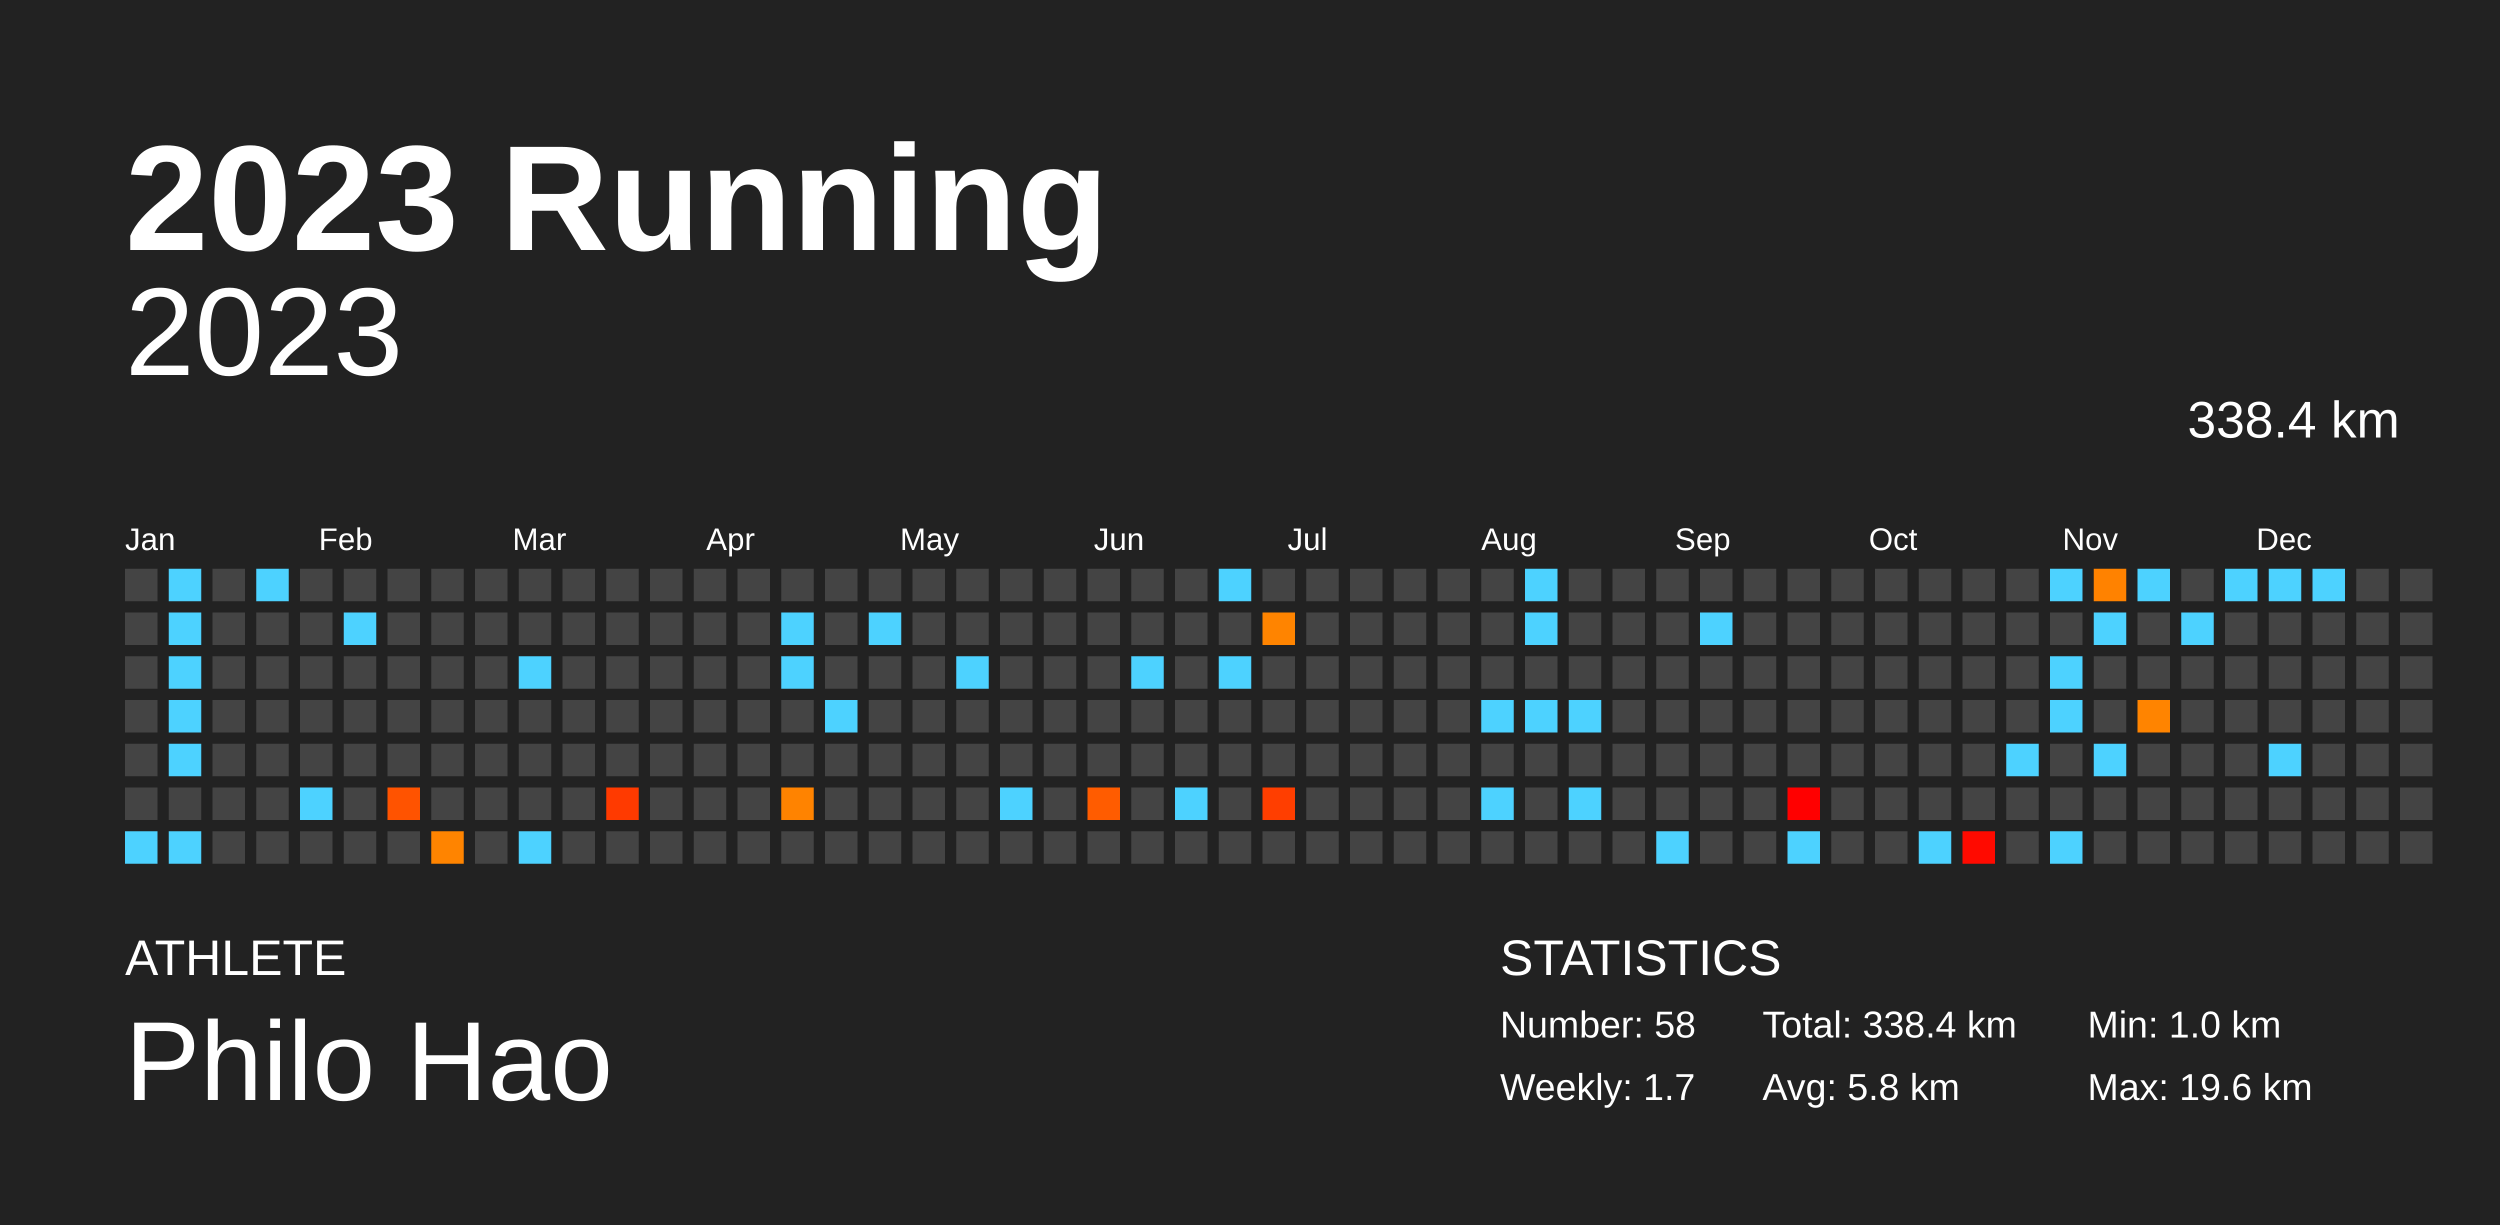
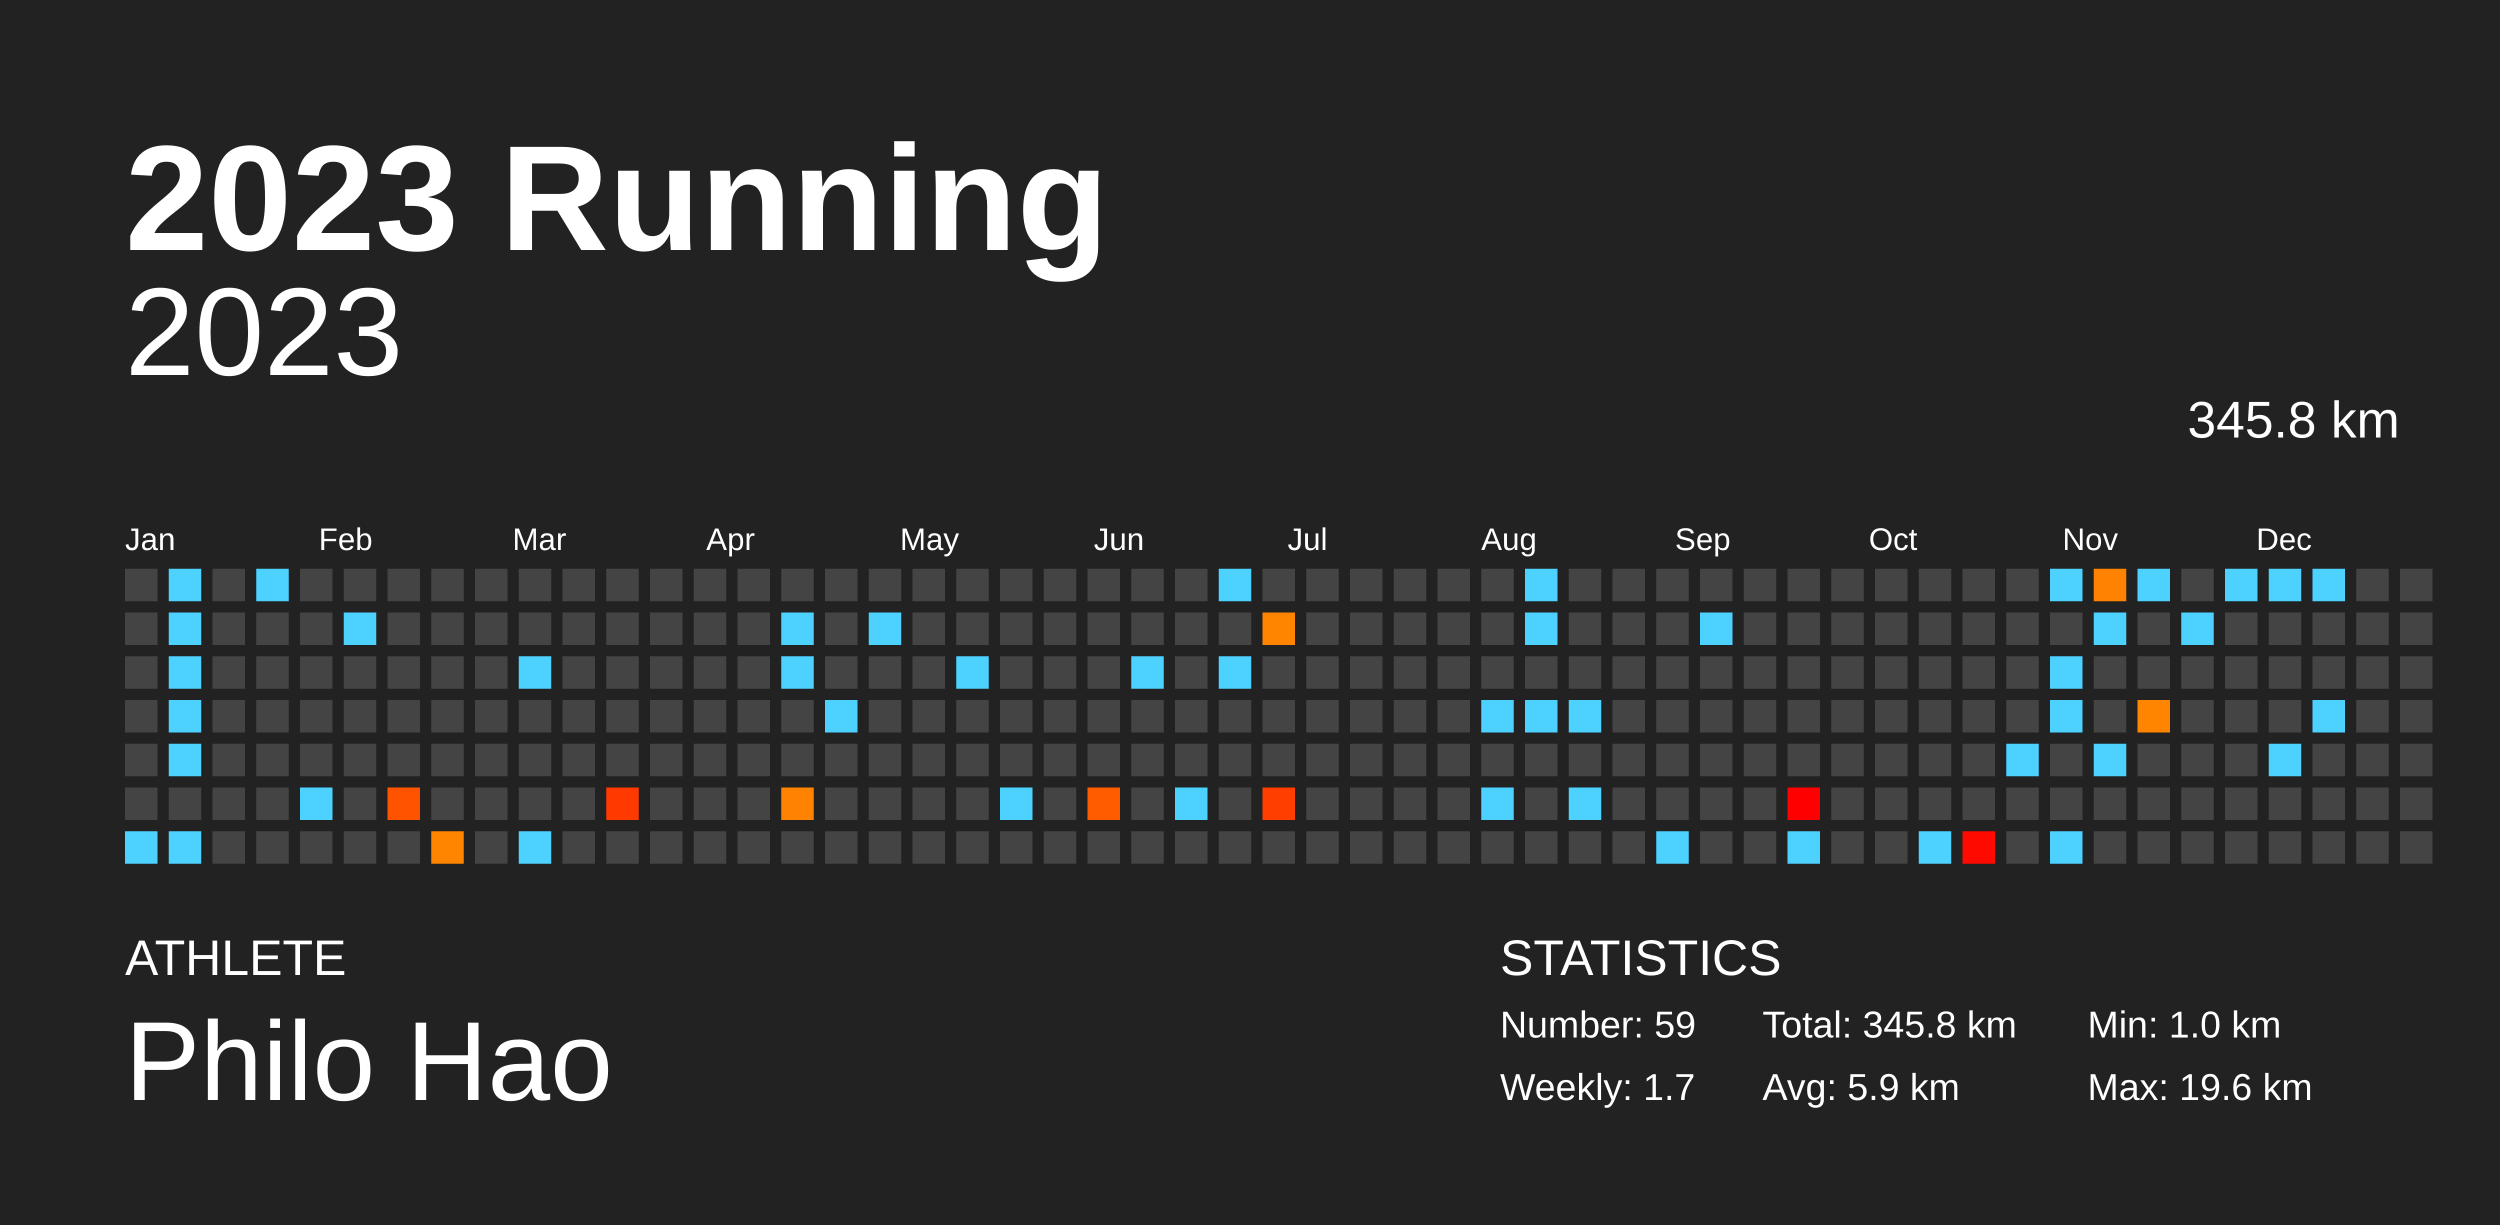
<svg xmlns="http://www.w3.org/2000/svg" baseProfile="full" height="98mm" version="1.1" viewBox="0,0,200,98" width="200mm">
  <defs />
  <rect fill="#222222" height="98" width="200" x="0" y="0" />
  <text fill="#FFFFFF" style="font-size:12px; font-family:Arial; font-weight:bold;" x="10" y="20">2023 Running</text>
  <text fill="#FFFFFF" style="font-size:4px; font-family:Arial" x="10" y="78">ATHLETE</text>
  <text fill="#FFFFFF" style="font-size:9px; font-family:Arial" x="10" y="88">Philo Hao</text>
  <text fill="#FFFFFF" style="font-size:4px; font-family:Arial" x="120" y="78">STATISTICS</text>
-   <text fill="#FFFFFF" style="font-size:3px; font-family:Arial" x="120" y="83">Number: 58</text>
+   <text fill="#FFFFFF" style="font-size:3px; font-family:Arial" x="120" y="83">Number: 59</text>
  <text fill="#FFFFFF" style="font-size:3px; font-family:Arial" x="120" y="88">Weekly: 1.7</text>
-   <text fill="#FFFFFF" style="font-size:3px; font-family:Arial" x="141" y="83">Total: 338.4 km</text>
-   <text fill="#FFFFFF" style="font-size:3px; font-family:Arial" x="141" y="88">Avg: 5.8 km</text>
+   <text fill="#FFFFFF" style="font-size:3px; font-family:Arial" x="141" y="83">Total: 345.8 km</text>
+   <text fill="#FFFFFF" style="font-size:3px; font-family:Arial" x="141" y="88">Avg: 5.9 km</text>
  <text fill="#FFFFFF" style="font-size:3px; font-family:Arial" x="167" y="83">Min: 1.0 km</text>
  <text fill="#FFFFFF" style="font-size:3px; font-family:Arial" x="167" y="88">Max: 19.6 km</text>
  <text alignment-baseline="hanging" fill="#FFFFFF" style="font-size:10.0px; font-family:Arial;" x="10" y="30">2023</text>
-   <text alignment-baseline="hanging" fill="#FFFFFF" style="font-size:4.125px; font-family:Arial;" x="175" y="35">338.4 km</text>
+   <text alignment-baseline="hanging" fill="#FFFFFF" style="font-size:4.125px; font-family:Arial;" x="175" y="35">345.8 km</text>
  <text fill="#FFFFFF" style="font-size:2.5px; font-family:Arial" x="10.0" y="44">Jan</text>
  <text fill="#FFFFFF" style="font-size:2.5px; font-family:Arial" x="25.5" y="44">Feb</text>
  <text fill="#FFFFFF" style="font-size:2.5px; font-family:Arial" x="41.0" y="44">Mar</text>
  <text fill="#FFFFFF" style="font-size:2.5px; font-family:Arial" x="56.5" y="44">Apr</text>
  <text fill="#FFFFFF" style="font-size:2.5px; font-family:Arial" x="72.0" y="44">May</text>
  <text fill="#FFFFFF" style="font-size:2.5px; font-family:Arial" x="87.5" y="44">Jun</text>
  <text fill="#FFFFFF" style="font-size:2.5px; font-family:Arial" x="103.0" y="44">Jul</text>
  <text fill="#FFFFFF" style="font-size:2.5px; font-family:Arial" x="118.5" y="44">Aug</text>
  <text fill="#FFFFFF" style="font-size:2.5px; font-family:Arial" x="134.0" y="44">Sep</text>
  <text fill="#FFFFFF" style="font-size:2.5px; font-family:Arial" x="149.5" y="44">Oct</text>
  <text fill="#FFFFFF" style="font-size:2.5px; font-family:Arial" x="165.0" y="44">Nov</text>
  <text fill="#FFFFFF" style="font-size:2.5px; font-family:Arial" x="180.5" y="44">Dec</text>
  <rect fill="#444444" height="2.6" width="2.6" x="10.0" y="45.5" />
  <rect fill="#444444" height="2.6" width="2.6" x="10.0" y="49.0" />
  <rect fill="#444444" height="2.6" width="2.6" x="10.0" y="52.5" />
  <rect fill="#444444" height="2.6" width="2.6" x="10.0" y="56.0" />
  <rect fill="#444444" height="2.6" width="2.6" x="10.0" y="59.5" />
  <rect fill="#444444" height="2.6" width="2.6" x="10.0" y="63.0" />
  <rect fill="#4dd2ff" height="2.6" width="2.6" x="10.0" y="66.5" />
  <rect fill="#4dd2ff" height="2.6" width="2.6" x="13.5" y="45.5" />
  <rect fill="#4dd2ff" height="2.6" width="2.6" x="13.5" y="49.0" />
  <rect fill="#4dd2ff" height="2.6" width="2.6" x="13.5" y="52.5" />
  <rect fill="#4dd2ff" height="2.6" width="2.6" x="13.5" y="56.0" />
  <rect fill="#4dd2ff" height="2.6" width="2.6" x="13.5" y="59.5" />
  <rect fill="#444444" height="2.6" width="2.6" x="13.5" y="63.0" />
  <rect fill="#4dd2ff" height="2.6" width="2.6" x="13.5" y="66.5" />
  <rect fill="#444444" height="2.6" width="2.6" x="17.0" y="45.5" />
  <rect fill="#444444" height="2.6" width="2.6" x="17.0" y="49.0" />
  <rect fill="#444444" height="2.6" width="2.6" x="17.0" y="52.5" />
  <rect fill="#444444" height="2.6" width="2.6" x="17.0" y="56.0" />
  <rect fill="#444444" height="2.6" width="2.6" x="17.0" y="59.5" />
  <rect fill="#444444" height="2.6" width="2.6" x="17.0" y="63.0" />
  <rect fill="#444444" height="2.6" width="2.6" x="17.0" y="66.5" />
  <rect fill="#4dd2ff" height="2.6" width="2.6" x="20.5" y="45.5" />
  <rect fill="#444444" height="2.6" width="2.6" x="20.5" y="49.0" />
  <rect fill="#444444" height="2.6" width="2.6" x="20.5" y="52.5" />
  <rect fill="#444444" height="2.6" width="2.6" x="20.5" y="56.0" />
  <rect fill="#444444" height="2.6" width="2.6" x="20.5" y="59.5" />
  <rect fill="#444444" height="2.6" width="2.6" x="20.5" y="63.0" />
  <rect fill="#444444" height="2.6" width="2.6" x="20.5" y="66.5" />
  <rect fill="#444444" height="2.6" width="2.6" x="24.0" y="45.5" />
  <rect fill="#444444" height="2.6" width="2.6" x="24.0" y="49.0" />
  <rect fill="#444444" height="2.6" width="2.6" x="24.0" y="52.5" />
  <rect fill="#444444" height="2.6" width="2.6" x="24.0" y="56.0" />
  <rect fill="#444444" height="2.6" width="2.6" x="24.0" y="59.5" />
  <rect fill="#4dd2ff" height="2.6" width="2.6" x="24.0" y="63.0" />
  <rect fill="#444444" height="2.6" width="2.6" x="24.0" y="66.5" />
  <rect fill="#444444" height="2.6" width="2.6" x="27.5" y="45.5" />
  <rect fill="#4dd2ff" height="2.6" width="2.6" x="27.5" y="49.0" />
  <rect fill="#444444" height="2.6" width="2.6" x="27.5" y="52.5" />
  <rect fill="#444444" height="2.6" width="2.6" x="27.5" y="56.0" />
  <rect fill="#444444" height="2.6" width="2.6" x="27.5" y="59.5" />
  <rect fill="#444444" height="2.6" width="2.6" x="27.5" y="63.0" />
  <rect fill="#444444" height="2.6" width="2.6" x="27.5" y="66.5" />
  <rect fill="#444444" height="2.6" width="2.6" x="31.0" y="45.5" />
  <rect fill="#444444" height="2.6" width="2.6" x="31.0" y="49.0" />
  <rect fill="#444444" height="2.6" width="2.6" x="31.0" y="52.5" />
  <rect fill="#444444" height="2.6" width="2.6" x="31.0" y="56.0" />
  <rect fill="#444444" height="2.6" width="2.6" x="31.0" y="59.5" />
  <rect fill="#ff5300" height="2.6" width="2.6" x="31.0" y="63.0" />
  <rect fill="#444444" height="2.6" width="2.6" x="31.0" y="66.5" />
  <rect fill="#444444" height="2.6" width="2.6" x="34.5" y="45.5" />
  <rect fill="#444444" height="2.6" width="2.6" x="34.5" y="49.0" />
  <rect fill="#444444" height="2.6" width="2.6" x="34.5" y="52.5" />
  <rect fill="#444444" height="2.6" width="2.6" x="34.5" y="56.0" />
  <rect fill="#444444" height="2.6" width="2.6" x="34.5" y="59.5" />
  <rect fill="#444444" height="2.6" width="2.6" x="34.5" y="63.0" />
  <rect fill="#ff8400" height="2.6" width="2.6" x="34.5" y="66.5" />
  <rect fill="#444444" height="2.6" width="2.6" x="38.0" y="45.5" />
  <rect fill="#444444" height="2.6" width="2.6" x="38.0" y="49.0" />
  <rect fill="#444444" height="2.6" width="2.6" x="38.0" y="52.5" />
  <rect fill="#444444" height="2.6" width="2.6" x="38.0" y="56.0" />
  <rect fill="#444444" height="2.6" width="2.6" x="38.0" y="59.5" />
  <rect fill="#444444" height="2.6" width="2.6" x="38.0" y="63.0" />
  <rect fill="#444444" height="2.6" width="2.6" x="38.0" y="66.5" />
  <rect fill="#444444" height="2.6" width="2.6" x="41.5" y="45.5" />
  <rect fill="#444444" height="2.6" width="2.6" x="41.5" y="49.0" />
  <rect fill="#4dd2ff" height="2.6" width="2.6" x="41.5" y="52.5" />
  <rect fill="#444444" height="2.6" width="2.6" x="41.5" y="56.0" />
  <rect fill="#444444" height="2.6" width="2.6" x="41.5" y="59.5" />
  <rect fill="#444444" height="2.6" width="2.6" x="41.5" y="63.0" />
  <rect fill="#4dd2ff" height="2.6" width="2.6" x="41.5" y="66.5" />
  <rect fill="#444444" height="2.6" width="2.6" x="45.0" y="45.5" />
  <rect fill="#444444" height="2.6" width="2.6" x="45.0" y="49.0" />
  <rect fill="#444444" height="2.6" width="2.6" x="45.0" y="52.5" />
  <rect fill="#444444" height="2.6" width="2.6" x="45.0" y="56.0" />
  <rect fill="#444444" height="2.6" width="2.6" x="45.0" y="59.5" />
  <rect fill="#444444" height="2.6" width="2.6" x="45.0" y="63.0" />
  <rect fill="#444444" height="2.6" width="2.6" x="45.0" y="66.5" />
  <rect fill="#444444" height="2.6" width="2.6" x="48.5" y="45.5" />
  <rect fill="#444444" height="2.6" width="2.6" x="48.5" y="49.0" />
  <rect fill="#444444" height="2.6" width="2.6" x="48.5" y="52.5" />
  <rect fill="#444444" height="2.6" width="2.6" x="48.5" y="56.0" />
  <rect fill="#444444" height="2.6" width="2.6" x="48.5" y="59.5" />
  <rect fill="#ff3a00" height="2.6" width="2.6" x="48.5" y="63.0" />
  <rect fill="#444444" height="2.6" width="2.6" x="48.5" y="66.5" />
  <rect fill="#444444" height="2.6" width="2.6" x="52.0" y="45.5" />
  <rect fill="#444444" height="2.6" width="2.6" x="52.0" y="49.0" />
  <rect fill="#444444" height="2.6" width="2.6" x="52.0" y="52.5" />
  <rect fill="#444444" height="2.6" width="2.6" x="52.0" y="56.0" />
  <rect fill="#444444" height="2.6" width="2.6" x="52.0" y="59.5" />
  <rect fill="#444444" height="2.6" width="2.6" x="52.0" y="63.0" />
  <rect fill="#444444" height="2.6" width="2.6" x="52.0" y="66.5" />
  <rect fill="#444444" height="2.6" width="2.6" x="55.5" y="45.5" />
  <rect fill="#444444" height="2.6" width="2.6" x="55.5" y="49.0" />
  <rect fill="#444444" height="2.6" width="2.6" x="55.5" y="52.5" />
  <rect fill="#444444" height="2.6" width="2.6" x="55.5" y="56.0" />
  <rect fill="#444444" height="2.6" width="2.6" x="55.5" y="59.5" />
  <rect fill="#444444" height="2.6" width="2.6" x="55.5" y="63.0" />
  <rect fill="#444444" height="2.6" width="2.6" x="55.5" y="66.5" />
  <rect fill="#444444" height="2.6" width="2.6" x="59.0" y="45.5" />
  <rect fill="#444444" height="2.6" width="2.6" x="59.0" y="49.0" />
  <rect fill="#444444" height="2.6" width="2.6" x="59.0" y="52.5" />
  <rect fill="#444444" height="2.6" width="2.6" x="59.0" y="56.0" />
  <rect fill="#444444" height="2.6" width="2.6" x="59.0" y="59.5" />
  <rect fill="#444444" height="2.6" width="2.6" x="59.0" y="63.0" />
  <rect fill="#444444" height="2.6" width="2.6" x="59.0" y="66.5" />
  <rect fill="#444444" height="2.6" width="2.6" x="62.5" y="45.5" />
  <rect fill="#4dd2ff" height="2.6" width="2.6" x="62.5" y="49.0" />
  <rect fill="#4dd2ff" height="2.6" width="2.6" x="62.5" y="52.5" />
  <rect fill="#444444" height="2.6" width="2.6" x="62.5" y="56.0" />
  <rect fill="#444444" height="2.6" width="2.6" x="62.5" y="59.5" />
  <rect fill="#ff8300" height="2.6" width="2.6" x="62.5" y="63.0" />
  <rect fill="#444444" height="2.6" width="2.6" x="62.5" y="66.5" />
  <rect fill="#444444" height="2.6" width="2.6" x="66.0" y="45.5" />
  <rect fill="#444444" height="2.6" width="2.6" x="66.0" y="49.0" />
  <rect fill="#444444" height="2.6" width="2.6" x="66.0" y="52.5" />
  <rect fill="#4dd2ff" height="2.6" width="2.6" x="66.0" y="56.0" />
  <rect fill="#444444" height="2.6" width="2.6" x="66.0" y="59.5" />
  <rect fill="#444444" height="2.6" width="2.6" x="66.0" y="63.0" />
  <rect fill="#444444" height="2.6" width="2.6" x="66.0" y="66.5" />
  <rect fill="#444444" height="2.6" width="2.6" x="69.5" y="45.5" />
  <rect fill="#4dd2ff" height="2.6" width="2.6" x="69.5" y="49.0" />
  <rect fill="#444444" height="2.6" width="2.6" x="69.5" y="52.5" />
  <rect fill="#444444" height="2.6" width="2.6" x="69.5" y="56.0" />
  <rect fill="#444444" height="2.6" width="2.6" x="69.5" y="59.5" />
  <rect fill="#444444" height="2.6" width="2.6" x="69.5" y="63.0" />
  <rect fill="#444444" height="2.6" width="2.6" x="69.5" y="66.5" />
  <rect fill="#444444" height="2.6" width="2.6" x="73.0" y="45.5" />
  <rect fill="#444444" height="2.6" width="2.6" x="73.0" y="49.0" />
  <rect fill="#444444" height="2.6" width="2.6" x="73.0" y="52.5" />
  <rect fill="#444444" height="2.6" width="2.6" x="73.0" y="56.0" />
  <rect fill="#444444" height="2.6" width="2.6" x="73.0" y="59.5" />
  <rect fill="#444444" height="2.6" width="2.6" x="73.0" y="63.0" />
  <rect fill="#444444" height="2.6" width="2.6" x="73.0" y="66.5" />
  <rect fill="#444444" height="2.6" width="2.6" x="76.5" y="45.5" />
  <rect fill="#444444" height="2.6" width="2.6" x="76.5" y="49.0" />
  <rect fill="#4dd2ff" height="2.6" width="2.6" x="76.5" y="52.5" />
  <rect fill="#444444" height="2.6" width="2.6" x="76.5" y="56.0" />
  <rect fill="#444444" height="2.6" width="2.6" x="76.5" y="59.5" />
  <rect fill="#444444" height="2.6" width="2.6" x="76.5" y="63.0" />
  <rect fill="#444444" height="2.6" width="2.6" x="76.5" y="66.5" />
  <rect fill="#444444" height="2.6" width="2.6" x="80.0" y="45.5" />
  <rect fill="#444444" height="2.6" width="2.6" x="80.0" y="49.0" />
  <rect fill="#444444" height="2.6" width="2.6" x="80.0" y="52.5" />
  <rect fill="#444444" height="2.6" width="2.6" x="80.0" y="56.0" />
  <rect fill="#444444" height="2.6" width="2.6" x="80.0" y="59.5" />
  <rect fill="#4dd2ff" height="2.6" width="2.6" x="80.0" y="63.0" />
  <rect fill="#444444" height="2.6" width="2.6" x="80.0" y="66.5" />
  <rect fill="#444444" height="2.6" width="2.6" x="83.5" y="45.5" />
  <rect fill="#444444" height="2.6" width="2.6" x="83.5" y="49.0" />
  <rect fill="#444444" height="2.6" width="2.6" x="83.5" y="52.5" />
  <rect fill="#444444" height="2.6" width="2.6" x="83.5" y="56.0" />
  <rect fill="#444444" height="2.6" width="2.6" x="83.5" y="59.5" />
  <rect fill="#444444" height="2.6" width="2.6" x="83.5" y="63.0" />
  <rect fill="#444444" height="2.6" width="2.6" x="83.5" y="66.5" />
  <rect fill="#444444" height="2.6" width="2.6" x="87.0" y="45.5" />
  <rect fill="#444444" height="2.6" width="2.6" x="87.0" y="49.0" />
  <rect fill="#444444" height="2.6" width="2.6" x="87.0" y="52.5" />
  <rect fill="#444444" height="2.6" width="2.6" x="87.0" y="56.0" />
  <rect fill="#444444" height="2.6" width="2.6" x="87.0" y="59.5" />
  <rect fill="#ff5c00" height="2.6" width="2.6" x="87.0" y="63.0" />
  <rect fill="#444444" height="2.6" width="2.6" x="87.0" y="66.5" />
  <rect fill="#444444" height="2.6" width="2.6" x="90.5" y="45.5" />
  <rect fill="#444444" height="2.6" width="2.6" x="90.5" y="49.0" />
  <rect fill="#4dd2ff" height="2.6" width="2.6" x="90.5" y="52.5" />
  <rect fill="#444444" height="2.6" width="2.6" x="90.5" y="56.0" />
  <rect fill="#444444" height="2.6" width="2.6" x="90.5" y="59.5" />
  <rect fill="#444444" height="2.6" width="2.6" x="90.5" y="63.0" />
  <rect fill="#444444" height="2.6" width="2.6" x="90.5" y="66.5" />
  <rect fill="#444444" height="2.6" width="2.6" x="94.0" y="45.5" />
  <rect fill="#444444" height="2.6" width="2.6" x="94.0" y="49.0" />
  <rect fill="#444444" height="2.6" width="2.6" x="94.0" y="52.5" />
  <rect fill="#444444" height="2.6" width="2.6" x="94.0" y="56.0" />
  <rect fill="#444444" height="2.6" width="2.6" x="94.0" y="59.5" />
  <rect fill="#4dd2ff" height="2.6" width="2.6" x="94.0" y="63.0" />
  <rect fill="#444444" height="2.6" width="2.6" x="94.0" y="66.5" />
  <rect fill="#4dd2ff" height="2.6" width="2.6" x="97.5" y="45.5" />
  <rect fill="#444444" height="2.6" width="2.6" x="97.5" y="49.0" />
  <rect fill="#4dd2ff" height="2.6" width="2.6" x="97.5" y="52.5" />
  <rect fill="#444444" height="2.6" width="2.6" x="97.5" y="56.0" />
  <rect fill="#444444" height="2.6" width="2.6" x="97.5" y="59.5" />
  <rect fill="#444444" height="2.6" width="2.6" x="97.5" y="63.0" />
  <rect fill="#444444" height="2.6" width="2.6" x="97.5" y="66.5" />
  <rect fill="#444444" height="2.6" width="2.6" x="101.0" y="45.5" />
  <rect fill="#ff8400" height="2.6" width="2.6" x="101.0" y="49.0" />
  <rect fill="#444444" height="2.6" width="2.6" x="101.0" y="52.5" />
  <rect fill="#444444" height="2.6" width="2.6" x="101.0" y="56.0" />
  <rect fill="#444444" height="2.6" width="2.6" x="101.0" y="59.5" />
  <rect fill="#ff3e00" height="2.6" width="2.6" x="101.0" y="63.0" />
  <rect fill="#444444" height="2.6" width="2.6" x="101.0" y="66.5" />
  <rect fill="#444444" height="2.6" width="2.6" x="104.5" y="45.5" />
  <rect fill="#444444" height="2.6" width="2.6" x="104.5" y="49.0" />
  <rect fill="#444444" height="2.6" width="2.6" x="104.5" y="52.5" />
  <rect fill="#444444" height="2.6" width="2.6" x="104.5" y="56.0" />
  <rect fill="#444444" height="2.6" width="2.6" x="104.5" y="59.5" />
  <rect fill="#444444" height="2.6" width="2.6" x="104.5" y="63.0" />
  <rect fill="#444444" height="2.6" width="2.6" x="104.5" y="66.5" />
  <rect fill="#444444" height="2.6" width="2.6" x="108.0" y="45.5" />
  <rect fill="#444444" height="2.6" width="2.6" x="108.0" y="49.0" />
  <rect fill="#444444" height="2.6" width="2.6" x="108.0" y="52.5" />
  <rect fill="#444444" height="2.6" width="2.6" x="108.0" y="56.0" />
  <rect fill="#444444" height="2.6" width="2.6" x="108.0" y="59.5" />
  <rect fill="#444444" height="2.6" width="2.6" x="108.0" y="63.0" />
  <rect fill="#444444" height="2.6" width="2.6" x="108.0" y="66.5" />
  <rect fill="#444444" height="2.6" width="2.6" x="111.5" y="45.5" />
  <rect fill="#444444" height="2.6" width="2.6" x="111.5" y="49.0" />
  <rect fill="#444444" height="2.6" width="2.6" x="111.5" y="52.5" />
  <rect fill="#444444" height="2.6" width="2.6" x="111.5" y="56.0" />
  <rect fill="#444444" height="2.6" width="2.6" x="111.5" y="59.5" />
  <rect fill="#444444" height="2.6" width="2.6" x="111.5" y="63.0" />
  <rect fill="#444444" height="2.6" width="2.6" x="111.5" y="66.5" />
  <rect fill="#444444" height="2.6" width="2.6" x="115.0" y="45.5" />
  <rect fill="#444444" height="2.6" width="2.6" x="115.0" y="49.0" />
  <rect fill="#444444" height="2.6" width="2.6" x="115.0" y="52.5" />
  <rect fill="#444444" height="2.6" width="2.6" x="115.0" y="56.0" />
  <rect fill="#444444" height="2.6" width="2.6" x="115.0" y="59.5" />
  <rect fill="#444444" height="2.6" width="2.6" x="115.0" y="63.0" />
  <rect fill="#444444" height="2.6" width="2.6" x="115.0" y="66.5" />
  <rect fill="#444444" height="2.6" width="2.6" x="118.5" y="45.5" />
  <rect fill="#444444" height="2.6" width="2.6" x="118.5" y="49.0" />
  <rect fill="#444444" height="2.6" width="2.6" x="118.5" y="52.5" />
  <rect fill="#4dd2ff" height="2.6" width="2.6" x="118.5" y="56.0" />
  <rect fill="#444444" height="2.6" width="2.6" x="118.5" y="59.5" />
  <rect fill="#4dd2ff" height="2.6" width="2.6" x="118.5" y="63.0" />
  <rect fill="#444444" height="2.6" width="2.6" x="118.5" y="66.5" />
  <rect fill="#4dd2ff" height="2.6" width="2.6" x="122.0" y="45.5" />
  <rect fill="#4dd2ff" height="2.6" width="2.6" x="122.0" y="49.0" />
  <rect fill="#444444" height="2.6" width="2.6" x="122.0" y="52.5" />
  <rect fill="#4dd2ff" height="2.6" width="2.6" x="122.0" y="56.0" />
  <rect fill="#444444" height="2.6" width="2.6" x="122.0" y="59.5" />
  <rect fill="#444444" height="2.6" width="2.6" x="122.0" y="63.0" />
  <rect fill="#444444" height="2.6" width="2.6" x="122.0" y="66.5" />
  <rect fill="#444444" height="2.6" width="2.6" x="125.5" y="45.5" />
  <rect fill="#444444" height="2.6" width="2.6" x="125.5" y="49.0" />
  <rect fill="#444444" height="2.6" width="2.6" x="125.5" y="52.5" />
  <rect fill="#4dd2ff" height="2.6" width="2.6" x="125.5" y="56.0" />
  <rect fill="#444444" height="2.6" width="2.6" x="125.5" y="59.5" />
  <rect fill="#4dd2ff" height="2.6" width="2.6" x="125.5" y="63.0" />
  <rect fill="#444444" height="2.6" width="2.6" x="125.5" y="66.5" />
  <rect fill="#444444" height="2.6" width="2.6" x="129.0" y="45.5" />
  <rect fill="#444444" height="2.6" width="2.6" x="129.0" y="49.0" />
  <rect fill="#444444" height="2.6" width="2.6" x="129.0" y="52.5" />
  <rect fill="#444444" height="2.6" width="2.6" x="129.0" y="56.0" />
  <rect fill="#444444" height="2.6" width="2.6" x="129.0" y="59.5" />
  <rect fill="#444444" height="2.6" width="2.6" x="129.0" y="63.0" />
  <rect fill="#444444" height="2.6" width="2.6" x="129.0" y="66.5" />
  <rect fill="#444444" height="2.6" width="2.6" x="132.5" y="45.5" />
  <rect fill="#444444" height="2.6" width="2.6" x="132.5" y="49.0" />
  <rect fill="#444444" height="2.6" width="2.6" x="132.5" y="52.5" />
  <rect fill="#444444" height="2.6" width="2.6" x="132.5" y="56.0" />
  <rect fill="#444444" height="2.6" width="2.6" x="132.5" y="59.5" />
  <rect fill="#444444" height="2.6" width="2.6" x="132.5" y="63.0" />
  <rect fill="#4dd2ff" height="2.6" width="2.6" x="132.5" y="66.5" />
  <rect fill="#444444" height="2.6" width="2.6" x="136.0" y="45.5" />
  <rect fill="#4dd2ff" height="2.6" width="2.6" x="136.0" y="49.0" />
  <rect fill="#444444" height="2.6" width="2.6" x="136.0" y="52.5" />
  <rect fill="#444444" height="2.6" width="2.6" x="136.0" y="56.0" />
  <rect fill="#444444" height="2.6" width="2.6" x="136.0" y="59.5" />
  <rect fill="#444444" height="2.6" width="2.6" x="136.0" y="63.0" />
  <rect fill="#444444" height="2.6" width="2.6" x="136.0" y="66.5" />
  <rect fill="#444444" height="2.6" width="2.6" x="139.5" y="45.5" />
  <rect fill="#444444" height="2.6" width="2.6" x="139.5" y="49.0" />
  <rect fill="#444444" height="2.6" width="2.6" x="139.5" y="52.5" />
  <rect fill="#444444" height="2.6" width="2.6" x="139.5" y="56.0" />
  <rect fill="#444444" height="2.6" width="2.6" x="139.5" y="59.5" />
  <rect fill="#444444" height="2.6" width="2.6" x="139.5" y="63.0" />
  <rect fill="#444444" height="2.6" width="2.6" x="139.5" y="66.5" />
  <rect fill="#444444" height="2.6" width="2.6" x="143.0" y="45.5" />
  <rect fill="#444444" height="2.6" width="2.6" x="143.0" y="49.0" />
  <rect fill="#444444" height="2.6" width="2.6" x="143.0" y="52.5" />
  <rect fill="#444444" height="2.6" width="2.6" x="143.0" y="56.0" />
  <rect fill="#444444" height="2.6" width="2.6" x="143.0" y="59.5" />
  <rect fill="#ff0000" height="2.6" width="2.6" x="143.0" y="63.0" />
  <rect fill="#4dd2ff" height="2.6" width="2.6" x="143.0" y="66.5" />
  <rect fill="#444444" height="2.6" width="2.6" x="146.5" y="45.5" />
  <rect fill="#444444" height="2.6" width="2.6" x="146.5" y="49.0" />
  <rect fill="#444444" height="2.6" width="2.6" x="146.5" y="52.5" />
  <rect fill="#444444" height="2.6" width="2.6" x="146.5" y="56.0" />
  <rect fill="#444444" height="2.6" width="2.6" x="146.5" y="59.5" />
  <rect fill="#444444" height="2.6" width="2.6" x="146.5" y="63.0" />
  <rect fill="#444444" height="2.6" width="2.6" x="146.5" y="66.5" />
  <rect fill="#444444" height="2.6" width="2.6" x="150.0" y="45.5" />
  <rect fill="#444444" height="2.6" width="2.6" x="150.0" y="49.0" />
  <rect fill="#444444" height="2.6" width="2.6" x="150.0" y="52.5" />
  <rect fill="#444444" height="2.6" width="2.6" x="150.0" y="56.0" />
  <rect fill="#444444" height="2.6" width="2.6" x="150.0" y="59.5" />
  <rect fill="#444444" height="2.6" width="2.6" x="150.0" y="63.0" />
  <rect fill="#444444" height="2.6" width="2.6" x="150.0" y="66.5" />
  <rect fill="#444444" height="2.6" width="2.6" x="153.5" y="45.5" />
  <rect fill="#444444" height="2.6" width="2.6" x="153.5" y="49.0" />
  <rect fill="#444444" height="2.6" width="2.6" x="153.5" y="52.5" />
  <rect fill="#444444" height="2.6" width="2.6" x="153.5" y="56.0" />
  <rect fill="#444444" height="2.6" width="2.6" x="153.5" y="59.5" />
  <rect fill="#444444" height="2.6" width="2.6" x="153.5" y="63.0" />
  <rect fill="#4dd2ff" height="2.6" width="2.6" x="153.5" y="66.5" />
  <rect fill="#444444" height="2.6" width="2.6" x="157.0" y="45.5" />
  <rect fill="#444444" height="2.6" width="2.6" x="157.0" y="49.0" />
  <rect fill="#444444" height="2.6" width="2.6" x="157.0" y="52.5" />
  <rect fill="#444444" height="2.6" width="2.6" x="157.0" y="56.0" />
  <rect fill="#444444" height="2.6" width="2.6" x="157.0" y="59.5" />
  <rect fill="#444444" height="2.6" width="2.6" x="157.0" y="63.0" />
  <rect fill="#ff0a00" height="2.6" width="2.6" x="157.0" y="66.5" />
  <rect fill="#444444" height="2.6" width="2.6" x="160.5" y="45.5" />
  <rect fill="#444444" height="2.6" width="2.6" x="160.5" y="49.0" />
  <rect fill="#444444" height="2.6" width="2.6" x="160.5" y="52.5" />
  <rect fill="#444444" height="2.6" width="2.6" x="160.5" y="56.0" />
  <rect fill="#4dd2ff" height="2.6" width="2.6" x="160.5" y="59.5" />
  <rect fill="#444444" height="2.6" width="2.6" x="160.5" y="63.0" />
  <rect fill="#444444" height="2.6" width="2.6" x="160.5" y="66.5" />
  <rect fill="#4dd2ff" height="2.6" width="2.6" x="164.0" y="45.5" />
  <rect fill="#444444" height="2.6" width="2.6" x="164.0" y="49.0" />
  <rect fill="#4dd2ff" height="2.6" width="2.6" x="164.0" y="52.5" />
  <rect fill="#4dd2ff" height="2.6" width="2.6" x="164.0" y="56.0" />
  <rect fill="#444444" height="2.6" width="2.6" x="164.0" y="59.5" />
  <rect fill="#444444" height="2.6" width="2.6" x="164.0" y="63.0" />
  <rect fill="#4dd2ff" height="2.6" width="2.6" x="164.0" y="66.5" />
  <rect fill="#ff8200" height="2.6" width="2.6" x="167.5" y="45.5" />
  <rect fill="#4dd2ff" height="2.6" width="2.6" x="167.5" y="49.0" />
  <rect fill="#444444" height="2.6" width="2.6" x="167.5" y="52.5" />
  <rect fill="#444444" height="2.6" width="2.6" x="167.5" y="56.0" />
  <rect fill="#4dd2ff" height="2.6" width="2.6" x="167.5" y="59.5" />
  <rect fill="#444444" height="2.6" width="2.6" x="167.5" y="63.0" />
  <rect fill="#444444" height="2.6" width="2.6" x="167.5" y="66.5" />
  <rect fill="#4dd2ff" height="2.6" width="2.6" x="171.0" y="45.5" />
  <rect fill="#444444" height="2.6" width="2.6" x="171.0" y="49.0" />
  <rect fill="#444444" height="2.6" width="2.6" x="171.0" y="52.5" />
  <rect fill="#ff8400" height="2.6" width="2.6" x="171.0" y="56.0" />
  <rect fill="#444444" height="2.6" width="2.6" x="171.0" y="59.5" />
  <rect fill="#444444" height="2.6" width="2.6" x="171.0" y="63.0" />
  <rect fill="#444444" height="2.6" width="2.6" x="171.0" y="66.5" />
  <rect fill="#444444" height="2.6" width="2.6" x="174.5" y="45.5" />
  <rect fill="#4dd2ff" height="2.6" width="2.6" x="174.5" y="49.0" />
  <rect fill="#444444" height="2.6" width="2.6" x="174.5" y="52.5" />
  <rect fill="#444444" height="2.6" width="2.6" x="174.5" y="56.0" />
  <rect fill="#444444" height="2.6" width="2.6" x="174.5" y="59.5" />
  <rect fill="#444444" height="2.6" width="2.6" x="174.5" y="63.0" />
  <rect fill="#444444" height="2.6" width="2.6" x="174.5" y="66.5" />
  <rect fill="#4dd2ff" height="2.6" width="2.6" x="178.0" y="45.5" />
  <rect fill="#444444" height="2.6" width="2.6" x="178.0" y="49.0" />
  <rect fill="#444444" height="2.6" width="2.6" x="178.0" y="52.5" />
  <rect fill="#444444" height="2.6" width="2.6" x="178.0" y="56.0" />
  <rect fill="#444444" height="2.6" width="2.6" x="178.0" y="59.5" />
  <rect fill="#444444" height="2.6" width="2.6" x="178.0" y="63.0" />
  <rect fill="#444444" height="2.6" width="2.6" x="178.0" y="66.5" />
  <rect fill="#4dd2ff" height="2.6" width="2.6" x="181.5" y="45.5" />
  <rect fill="#444444" height="2.6" width="2.6" x="181.5" y="49.0" />
  <rect fill="#444444" height="2.6" width="2.6" x="181.5" y="52.5" />
  <rect fill="#444444" height="2.6" width="2.6" x="181.5" y="56.0" />
  <rect fill="#4dd2ff" height="2.6" width="2.6" x="181.5" y="59.5" />
  <rect fill="#444444" height="2.6" width="2.6" x="181.5" y="63.0" />
  <rect fill="#444444" height="2.6" width="2.6" x="181.5" y="66.5" />
  <rect fill="#4dd2ff" height="2.6" width="2.6" x="185.0" y="45.5" />
  <rect fill="#444444" height="2.6" width="2.6" x="185.0" y="49.0" />
  <rect fill="#444444" height="2.6" width="2.6" x="185.0" y="52.5" />
-   <rect fill="#444444" height="2.6" width="2.6" x="185.0" y="56.0" />
+   <rect fill="#4dd2ff" height="2.6" width="2.6" x="185.0" y="56.0" />
  <rect fill="#444444" height="2.6" width="2.6" x="185.0" y="59.5" />
  <rect fill="#444444" height="2.6" width="2.6" x="185.0" y="63.0" />
  <rect fill="#444444" height="2.6" width="2.6" x="185.0" y="66.5" />
  <rect fill="#444444" height="2.6" width="2.6" x="188.5" y="45.5" />
  <rect fill="#444444" height="2.6" width="2.6" x="188.5" y="49.0" />
  <rect fill="#444444" height="2.6" width="2.6" x="188.5" y="52.5" />
  <rect fill="#444444" height="2.6" width="2.6" x="188.5" y="56.0" />
  <rect fill="#444444" height="2.6" width="2.6" x="188.5" y="59.5" />
  <rect fill="#444444" height="2.6" width="2.6" x="188.5" y="63.0" />
  <rect fill="#444444" height="2.6" width="2.6" x="188.5" y="66.5" />
  <rect fill="#444444" height="2.6" width="2.6" x="192.0" y="45.5" />
  <rect fill="#444444" height="2.6" width="2.6" x="192.0" y="49.0" />
  <rect fill="#444444" height="2.6" width="2.6" x="192.0" y="52.5" />
  <rect fill="#444444" height="2.6" width="2.6" x="192.0" y="56.0" />
  <rect fill="#444444" height="2.6" width="2.6" x="192.0" y="59.5" />
  <rect fill="#444444" height="2.6" width="2.6" x="192.0" y="63.0" />
  <rect fill="#444444" height="2.6" width="2.6" x="192.0" y="66.5" />
</svg>
